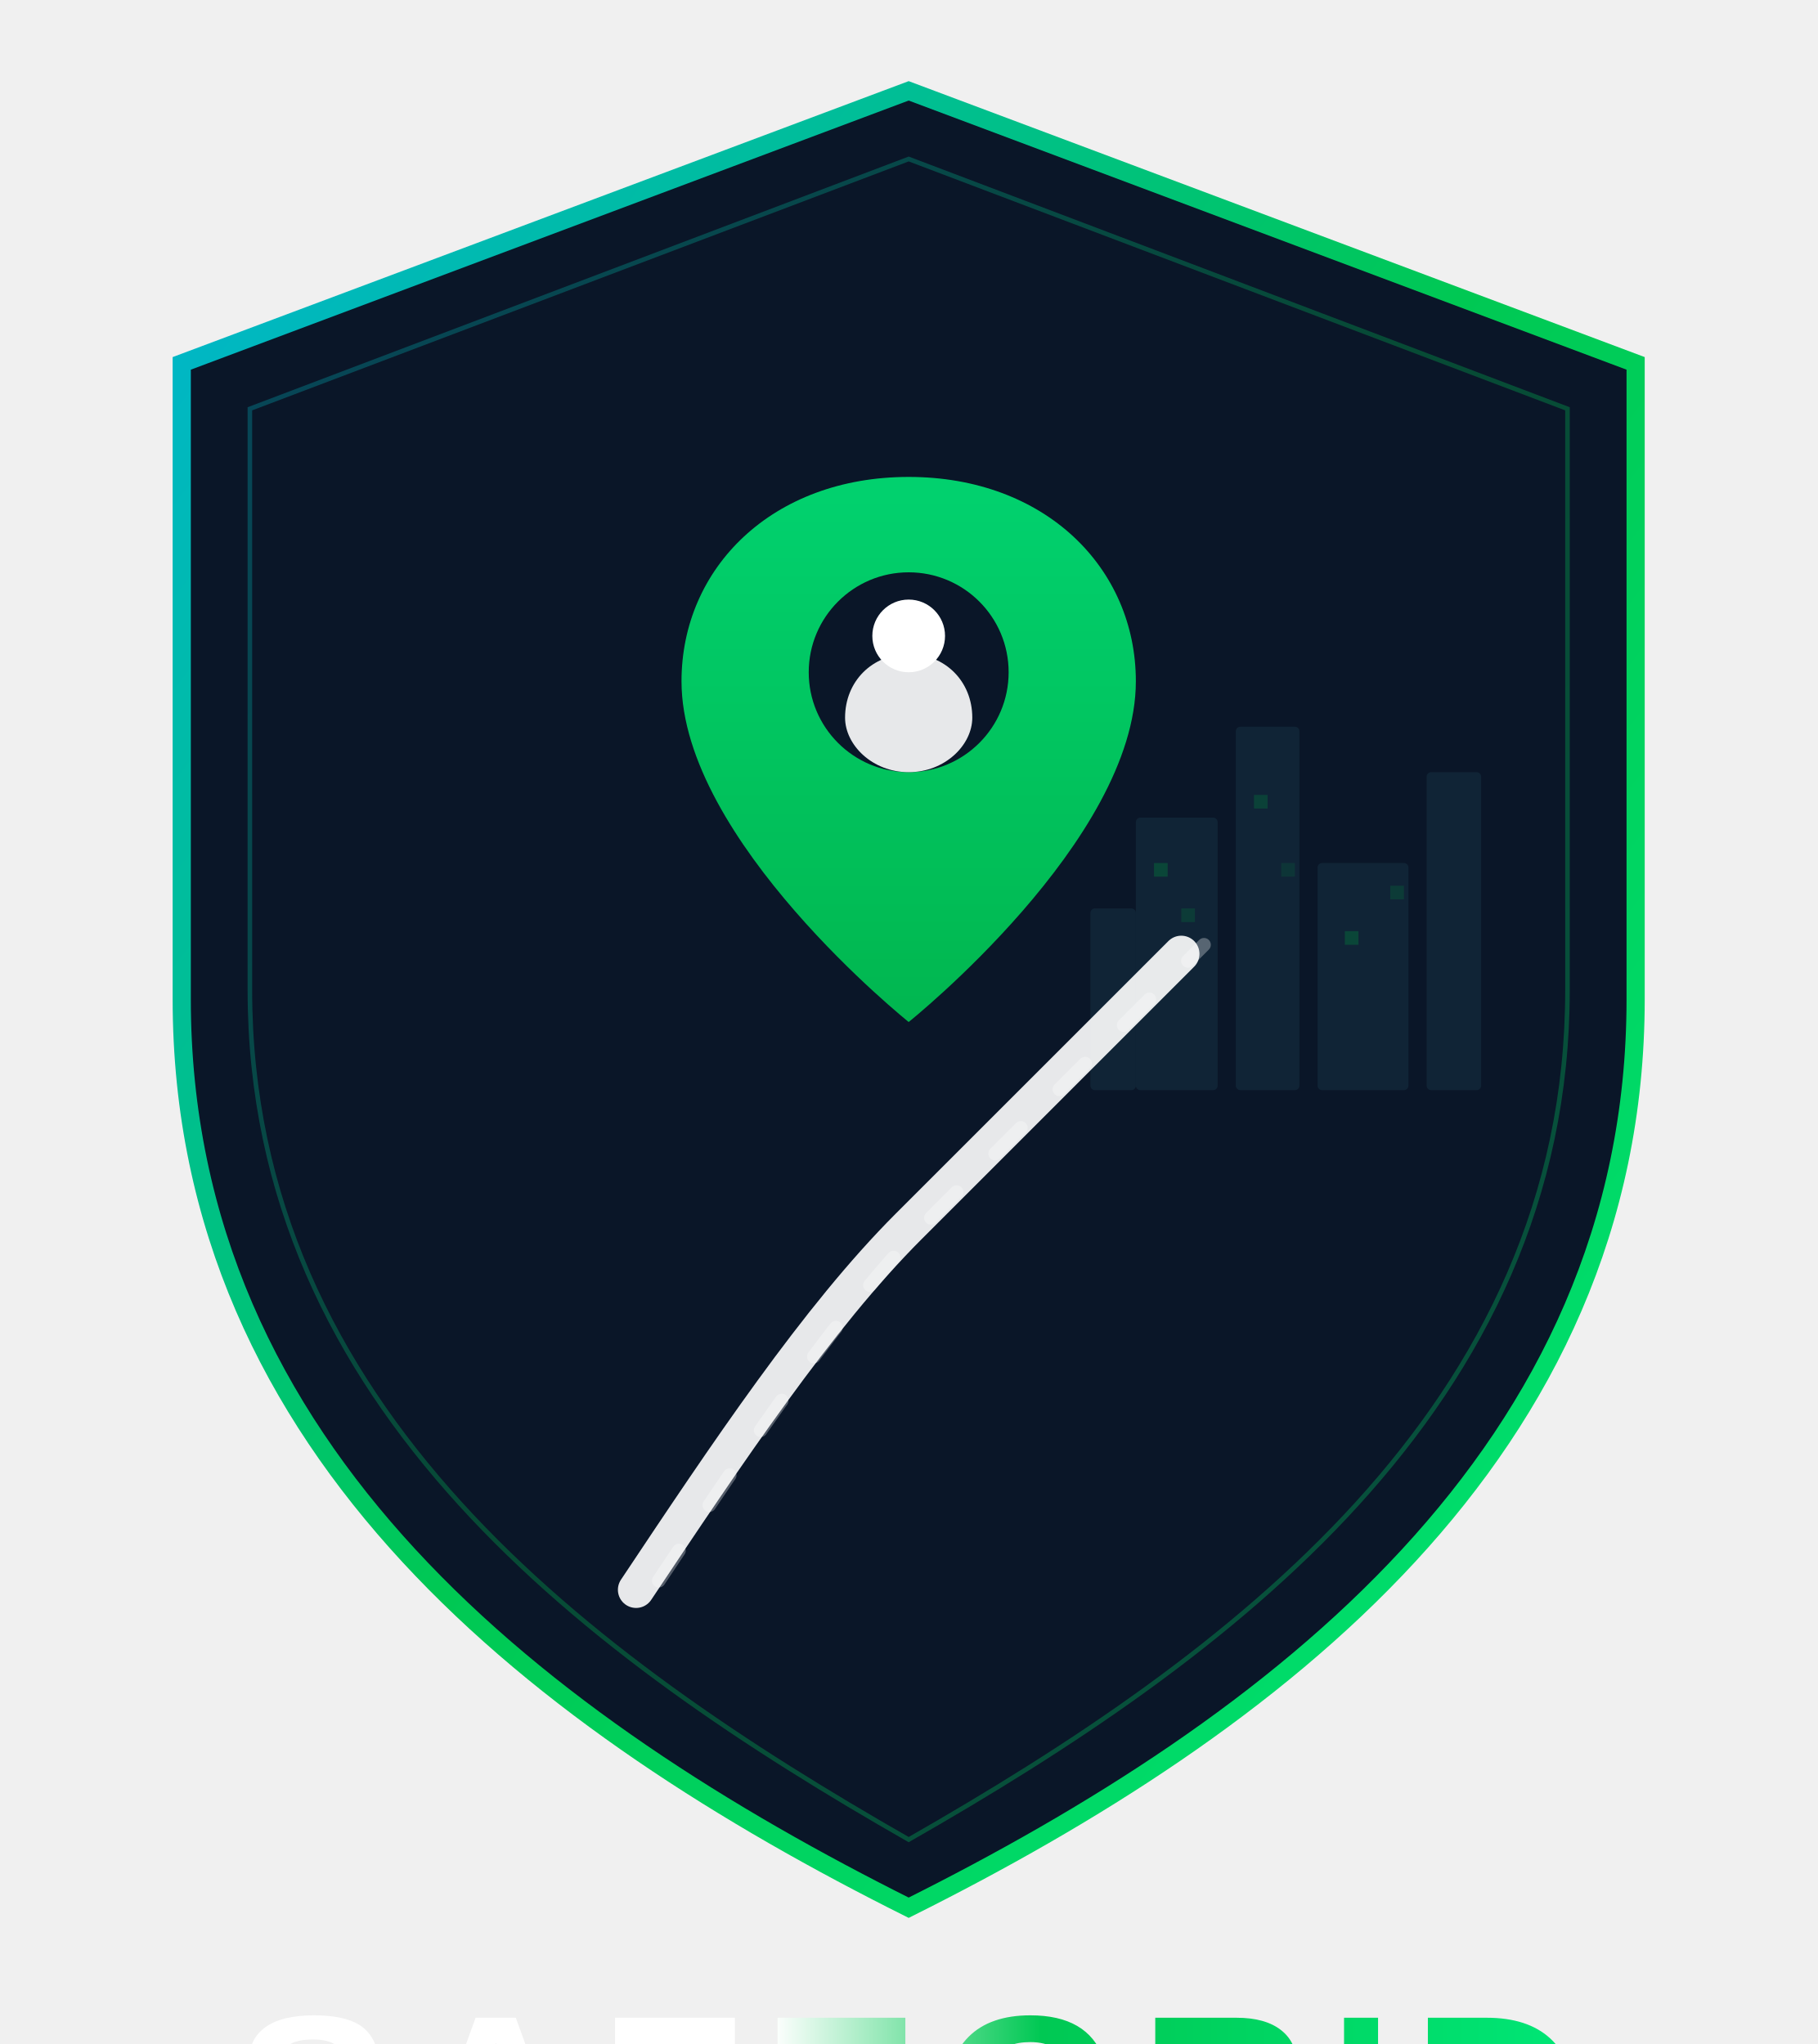
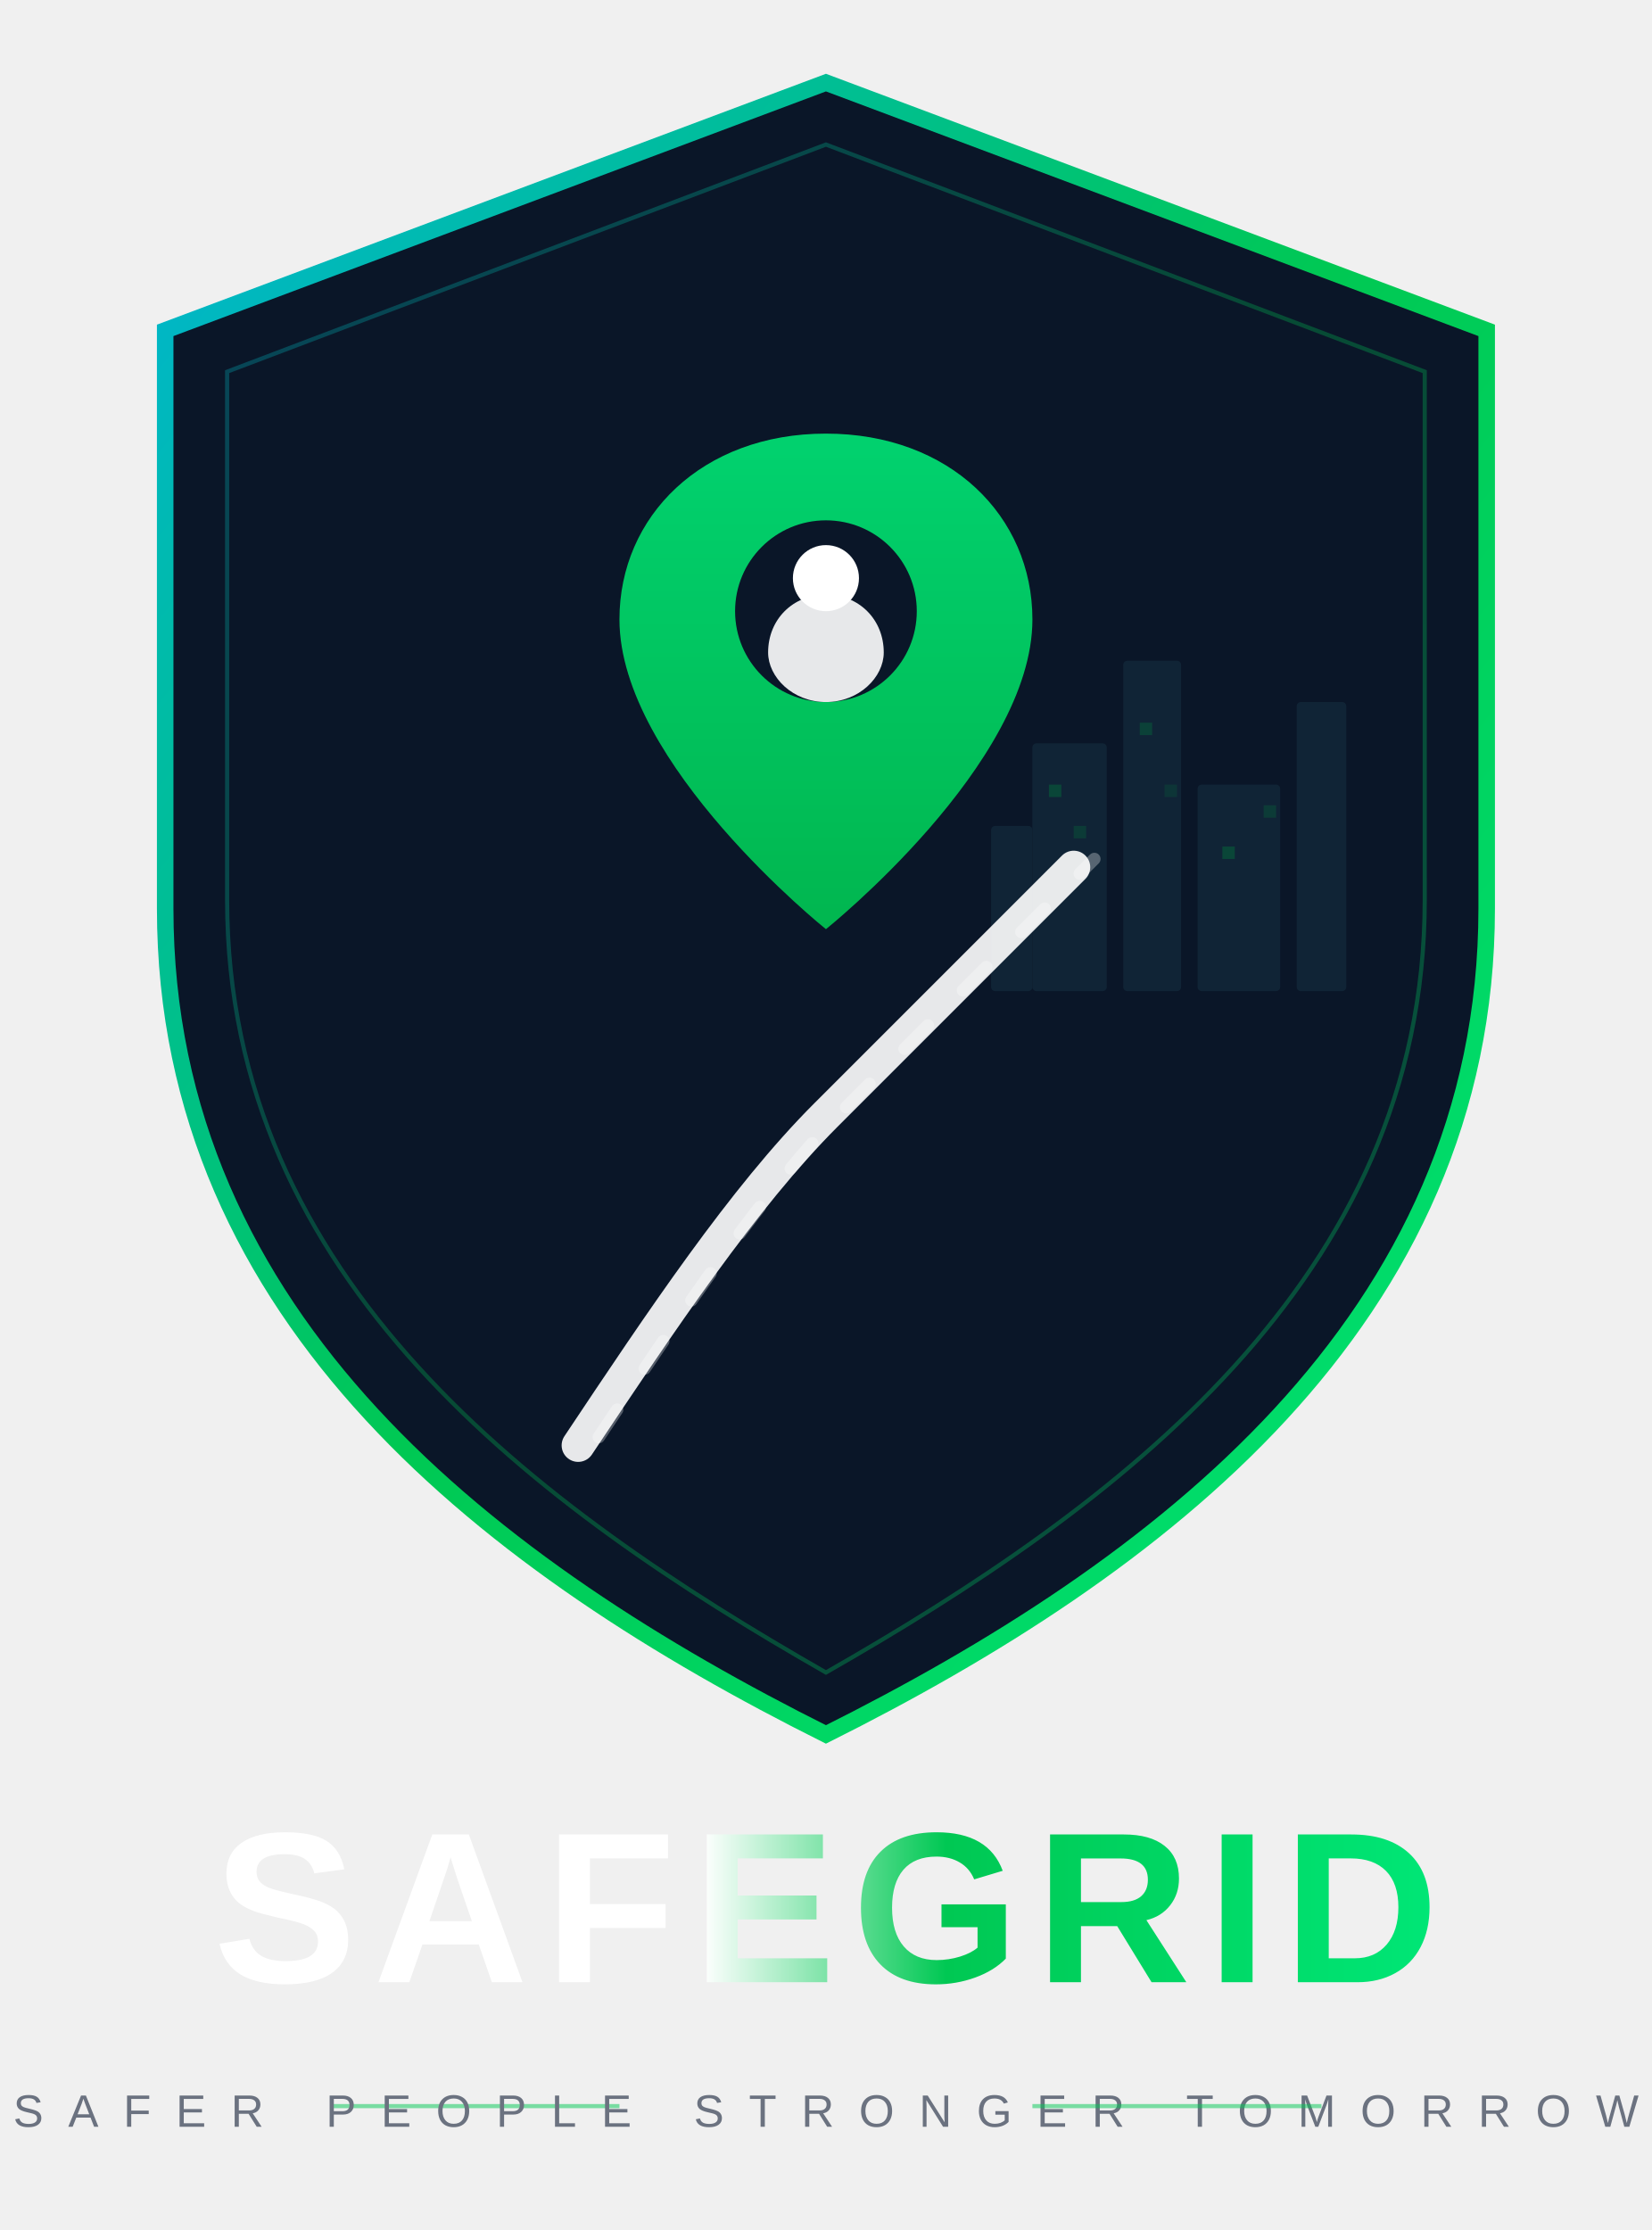
- <svg xmlns="http://www.w3.org/2000/svg" viewBox="0 0 400 450" fill="none">
+ <svg xmlns="http://www.w3.org/2000/svg" viewBox="0 0 400 540" fill="none">
  <defs>
    <linearGradient id="shieldBorder" x1="0%" y1="0%" x2="100%" y2="100%">
      <stop offset="0%" style="stop-color:#00b4d8" />
      <stop offset="50%" style="stop-color:#00c853" />
      <stop offset="100%" style="stop-color:#00e676" />
    </linearGradient>
    <linearGradient id="textGrad" x1="0%" y1="0%" x2="100%" y2="0%">
      <stop offset="0%" style="stop-color:#ffffff" />
      <stop offset="40%" style="stop-color:#ffffff" />
      <stop offset="60%" style="stop-color:#00c853" />
      <stop offset="100%" style="stop-color:#00e676" />
    </linearGradient>
    <linearGradient id="pinGrad" x1="0%" y1="0%" x2="0%" y2="100%">
      <stop offset="0%" style="stop-color:#00e676" />
      <stop offset="100%" style="stop-color:#00c853" />
    </linearGradient>
  </defs>
  <path d="M200 20 L360 80 L360 220 C360 320 280 380 200 420 C120 380 40 320 40 220 L40 80 Z" fill="#0a1628" stroke="url(#shieldBorder)" stroke-width="4" />
  <path d="M200 35 L345 90 L345 218 C345 310 270 365 200 405 C130 365 55 310 55 218 L55 90 Z" fill="none" stroke="url(#shieldBorder)" stroke-width="1" opacity="0.3" />
  <g opacity="0.4">
    <rect x="250" y="180" width="18" height="60" fill="#1a3a4a" rx="1" />
    <rect x="272" y="160" width="14" height="80" fill="#1a3a4a" rx="1" />
    <rect x="290" y="190" width="20" height="50" fill="#1a3a4a" rx="1" />
    <rect x="314" y="170" width="12" height="70" fill="#1a3a4a" rx="1" />
    <rect x="240" y="200" width="10" height="40" fill="#1a3a4a" rx="1" />
    <rect x="254" y="190" width="3" height="3" fill="#00c853" opacity="0.6" />
    <rect x="260" y="200" width="3" height="3" fill="#00c853" opacity="0.4" />
    <rect x="276" y="175" width="3" height="3" fill="#00c853" opacity="0.5" />
    <rect x="282" y="190" width="3" height="3" fill="#00c853" opacity="0.3" />
    <rect x="296" y="205" width="3" height="3" fill="#00c853" opacity="0.6" />
    <rect x="306" y="195" width="3" height="3" fill="#00c853" opacity="0.4" />
  </g>
  <path d="M140 350 C160 320 180 290 200 270 C220 250 240 230 260 210" stroke="white" stroke-width="8" fill="none" stroke-linecap="round" opacity="0.9" />
  <path d="M145 348 C165 318 185 288 205 268 C225 248 245 228 265 208" stroke="white" stroke-width="3" fill="none" stroke-linecap="round" opacity="0.3" stroke-dasharray="8 12" />
  <g transform="translate(200, 160)">
    <path d="M0 -55 C-30 -55 -50 -35 -50 -10 C-50 25 0 65 0 65 C0 65 50 25 50 -10 C50 -35 30 -55 0 -55 Z" fill="url(#pinGrad)" opacity="0.9" />
    <circle cx="0" cy="-12" r="22" fill="#0a1628" />
    <circle cx="0" cy="-20" r="8" fill="white" />
    <path d="M-14 -2 C-14 -10 -8 -16 0 -16 C8 -16 14 -10 14 -2 C14 4 8 10 0 10 C-8 10 -14 4 -14 -2 Z" fill="white" opacity="0.9" />
  </g>
  <text x="200" y="480" text-anchor="middle" font-family="Arial, sans-serif" font-weight="900" font-size="52" fill="url(#textGrad)" letter-spacing="4">SAFEGRID</text>
  <line x1="80" y1="510" x2="150" y2="510" stroke="#00c853" stroke-width="1" opacity="0.5" />
  <text x="200" y="515" text-anchor="middle" font-family="Arial, sans-serif" font-weight="400" font-size="11" fill="#6b7280" letter-spacing="6">SAFER PEOPLE  STRONGER TOMORROW</text>
  <line x1="250" y1="510" x2="320" y2="510" stroke="#00c853" stroke-width="1" opacity="0.5" />
</svg>
